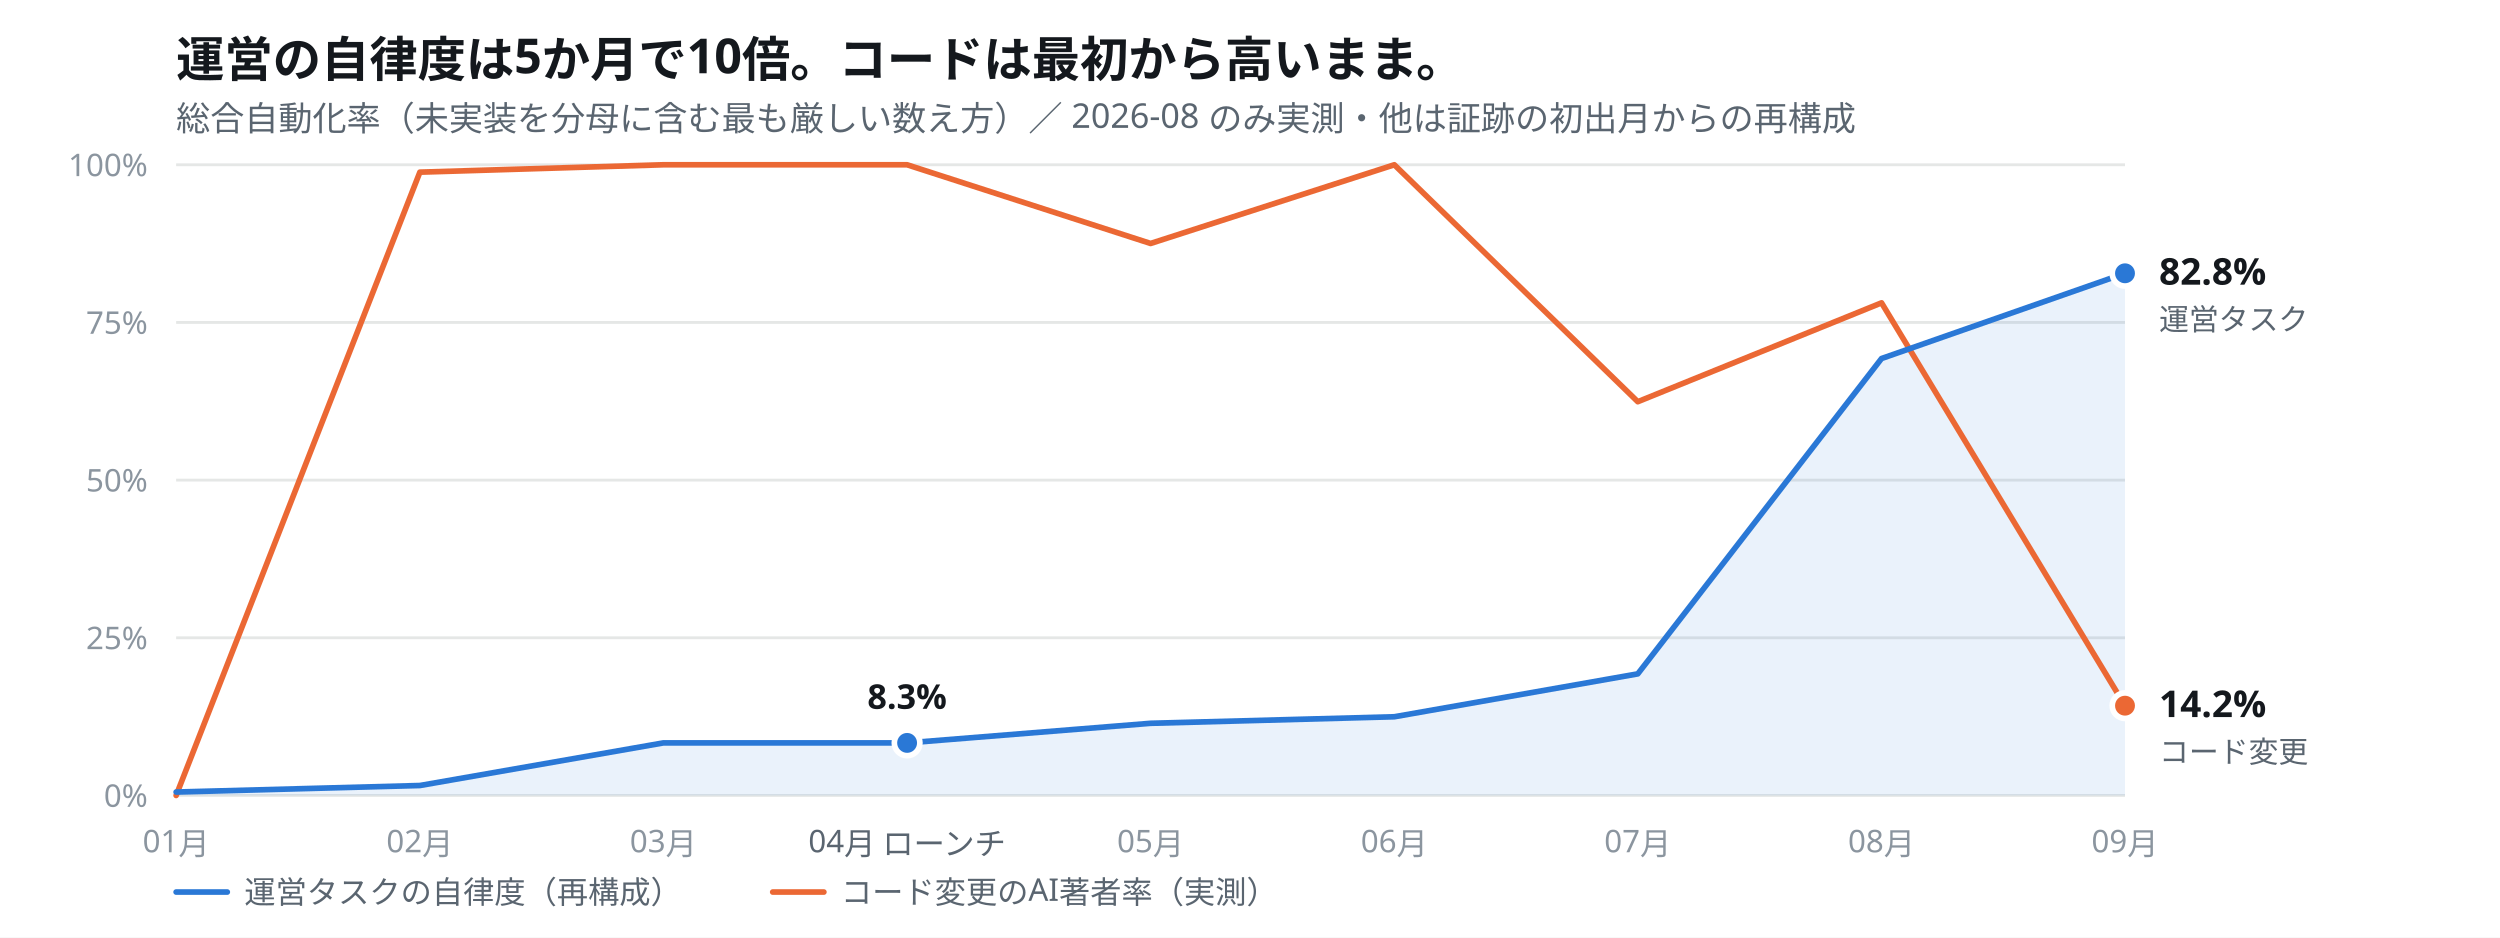
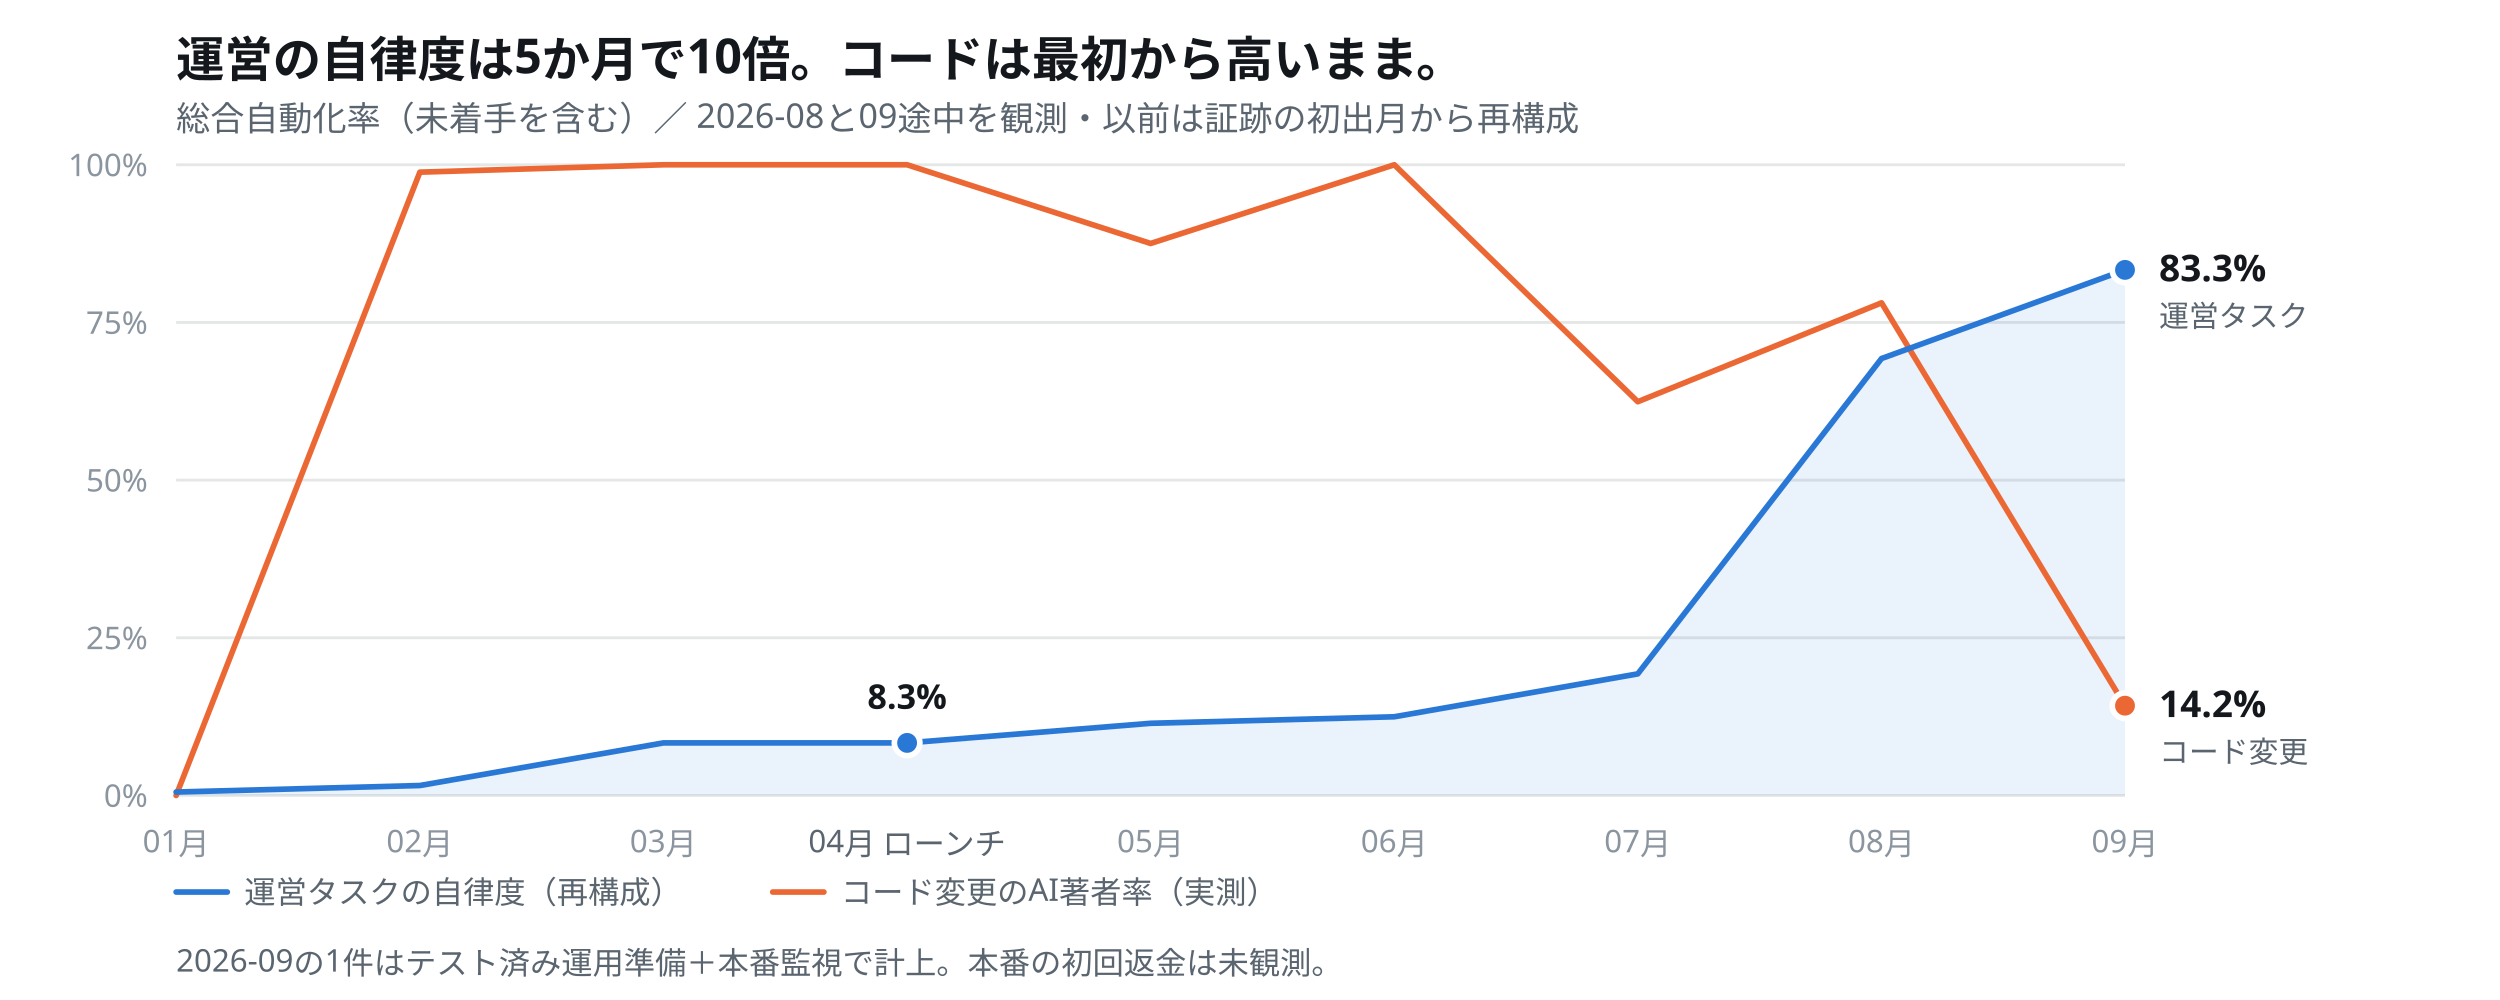
- <svg xmlns="http://www.w3.org/2000/svg" viewBox="0 0 880 330" width="880" height="330" font-family="'Zen Kaku Gothic New','Hiragino Sans','Noto Sans JP',sans-serif" role="img" aria-label="運営タスクの自律度とコード変更のAI比率の月次推移">
-   <rect width="880" height="330" fill="#ffffff" />
+ <svg xmlns="http://www.w3.org/2000/svg" viewBox="0 0 880 352" width="880" height="352" font-family="'Zen Kaku Gothic New','Hiragino Sans','Noto Sans JP',sans-serif" role="img" aria-label="運営タスクの自律度とコード変更のAI比率の月次推移">
+   <rect width="880" height="352" fill="#ffffff" />
  <text x="62" y="27" fill="#14181d" font-size="17" font-weight="700">運営の自律度は5か月で10倍。コードは最初から高いまま。</text>
-   <text x="62" y="46" fill="#5a6570" font-size="12">総合自動化率（未実装を分母に含む最も厳しい数え方）／ 2026-08 のみ実測・他は証跡の初出月からの再構成</text>
+   <text x="62" y="46" fill="#5a6570" font-size="12">総合自動化率（未着手を含む）／ 2026-08と09途中を観測・以前は証跡の初出月から再構成</text>
  <line x1="62" y1="280.0" x2="748" y2="280.0" stroke="#e5e7e6" stroke-width="1" />
  <text x="52" y="284.0" fill="#8b959f" font-size="11" text-anchor="end" font-variant-numeric="tabular-nums">0%</text>
  <line x1="62" y1="224.5" x2="748" y2="224.5" stroke="#e5e7e6" stroke-width="1" />
  <text x="52" y="228.5" fill="#8b959f" font-size="11" text-anchor="end" font-variant-numeric="tabular-nums">25%</text>
  <line x1="62" y1="169.0" x2="748" y2="169.0" stroke="#e5e7e6" stroke-width="1" />
  <text x="52" y="173.0" fill="#8b959f" font-size="11" text-anchor="end" font-variant-numeric="tabular-nums">50%</text>
  <line x1="62" y1="113.5" x2="748" y2="113.5" stroke="#e5e7e6" stroke-width="1" />
  <text x="52" y="117.5" fill="#8b959f" font-size="11" text-anchor="end" font-variant-numeric="tabular-nums">75%</text>
  <line x1="62" y1="58.0" x2="748" y2="58.0" stroke="#e5e7e6" stroke-width="1" />
  <text x="52" y="62.0" fill="#8b959f" font-size="11" text-anchor="end" font-variant-numeric="tabular-nums">100%</text>
  <text x="62.0" y="300" fill="#8b959f" font-size="11" text-anchor="middle">01月</text>
  <text x="147.8" y="300" fill="#8b959f" font-size="11" text-anchor="middle">02月</text>
  <text x="233.5" y="300" fill="#8b959f" font-size="11" text-anchor="middle">03月</text>
  <text x="319.3" y="300" fill="#5a6570" font-size="11" text-anchor="middle">04月 ローンチ</text>
  <text x="405.0" y="300" fill="#8b959f" font-size="11" text-anchor="middle">05月</text>
  <text x="490.8" y="300" fill="#8b959f" font-size="11" text-anchor="middle">06月</text>
  <text x="576.5" y="300" fill="#8b959f" font-size="11" text-anchor="middle">07月</text>
  <text x="662.3" y="300" fill="#8b959f" font-size="11" text-anchor="middle">08月</text>
  <text x="748.0" y="300" fill="#8b959f" font-size="11" text-anchor="middle">09月</text>
-   <polygon points="62,280 62.0,278.8 147.8,276.5 233.5,261.5 319.3,261.5 405.0,254.6 490.8,252.3 576.5,237.2 662.3,126.2 748.0,96.2 748,280" fill="#2a78d6" fill-opacity="0.1" />
+   <polygon points="62,280 62.0,278.8 147.8,276.5 233.5,261.5 319.3,261.5 405.0,254.6 490.8,252.3 576.5,237.2 662.3,126.2 748.0,95.0 748,280" fill="#2a78d6" fill-opacity="0.1" />
  <polyline points="62.0,280.0 147.8,60.6 233.5,58.0 319.3,58.0 405.0,85.7 490.8,58.0 576.5,141.4 662.3,106.6 748.0,248.4" fill="none" stroke="#eb6834" stroke-width="2" stroke-linejoin="round" stroke-linecap="round" />
-   <polyline points="62.0,278.8 147.8,276.5 233.5,261.5 319.3,261.5 405.0,254.6 490.8,252.3 576.5,237.2 662.3,126.2 748.0,96.2" fill="none" stroke="#2a78d6" stroke-width="2" stroke-linejoin="round" stroke-linecap="round" />
-   <circle cx="748.0" cy="96.2" r="4.5" fill="#2a78d6" stroke="#ffffff" stroke-width="2" />
+   <polyline points="62.0,278.8 147.8,276.5 233.5,261.5 319.3,261.5 405.0,254.6 490.8,252.3 576.5,237.2 662.3,126.2 748.0,95.0" fill="none" stroke="#2a78d6" stroke-width="2" stroke-linejoin="round" stroke-linecap="round" />
+   <circle cx="748.0" cy="95.0" r="4.5" fill="#2a78d6" stroke="#ffffff" stroke-width="2" />
  <circle cx="748.0" cy="248.4" r="4.5" fill="#eb6834" stroke="#ffffff" stroke-width="2" />
  <circle cx="319.3" cy="261.5" r="4.5" fill="#2a78d6" stroke="#ffffff" stroke-width="2" />
-   <text x="760" y="100.2" fill="#14181d" font-size="13" font-weight="700" font-variant-numeric="tabular-nums">82.8%</text>
-   <text x="760" y="116.2" fill="#5a6570" font-size="10.5">運営タスク</text>
+   <text x="760" y="99.0" fill="#14181d" font-size="13" font-weight="700" font-variant-numeric="tabular-nums">83.3%</text>
+   <text x="760" y="115.0" fill="#5a6570" font-size="10.5">運営タスク</text>
  <text x="760" y="252.4" fill="#14181d" font-size="13" font-weight="700" font-variant-numeric="tabular-nums">14.2%</text>
  <text x="760" y="268.4" fill="#5a6570" font-size="10.5">コード変更</text>
  <text x="319.3" y="249.5" fill="#14181d" font-size="12" font-weight="700" text-anchor="middle" font-variant-numeric="tabular-nums">8.3%</text>
  <line x1="62" y1="314" x2="80" y2="314" stroke="#2a78d6" stroke-width="2" stroke-linecap="round" />
  <text x="86" y="318" fill="#5a6570" font-size="11">運営タスクの自律度（再構成）</text>
  <line x1="272" y1="314" x2="290" y2="314" stroke="#eb6834" stroke-width="2" stroke-linecap="round" />
  <text x="296" y="318" fill="#5a6570" font-size="11">コード変更のAI著者率（実測）</text>
+   <text x="62" y="342" fill="#5a6570" font-size="11">2026-09の1件はテスト済み運用準備＋本番監視で計上。本番の初回返金は未観測。</text>
</svg>
